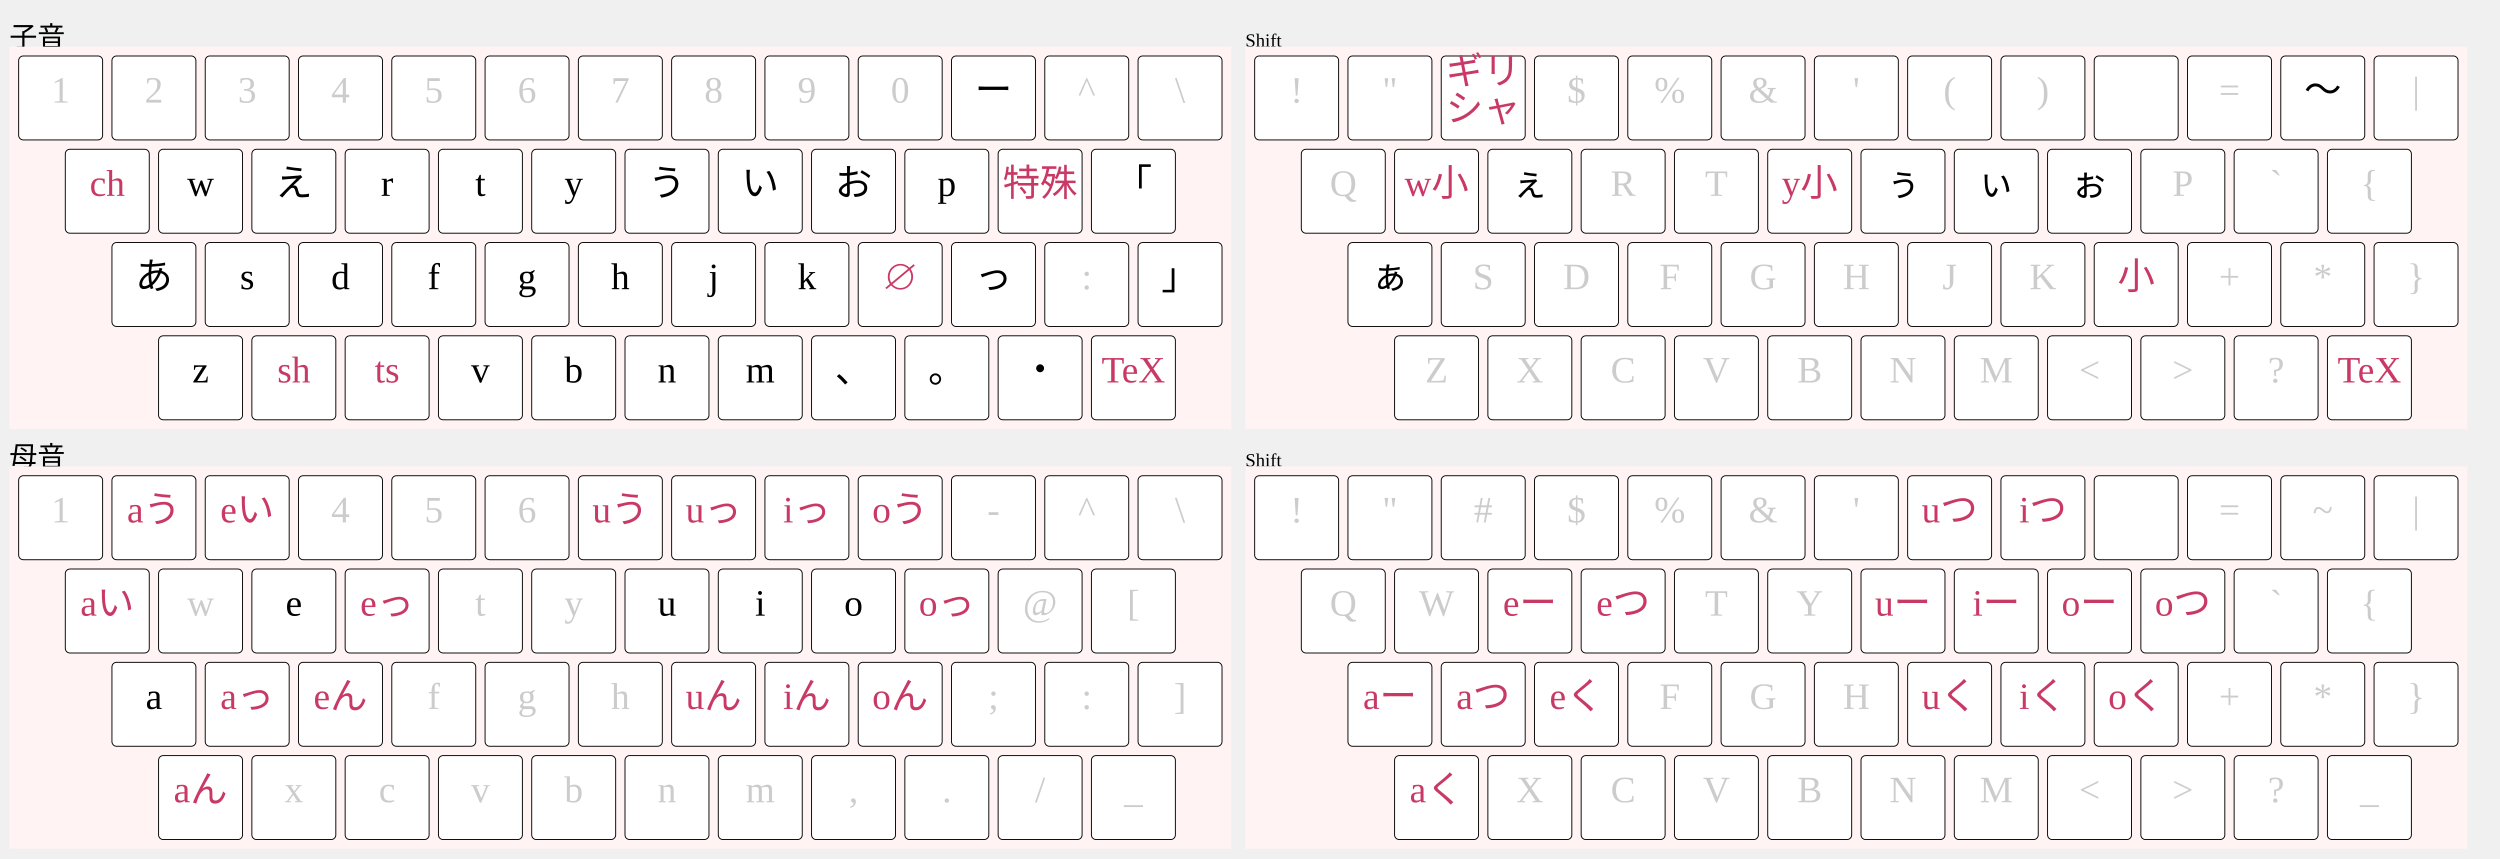
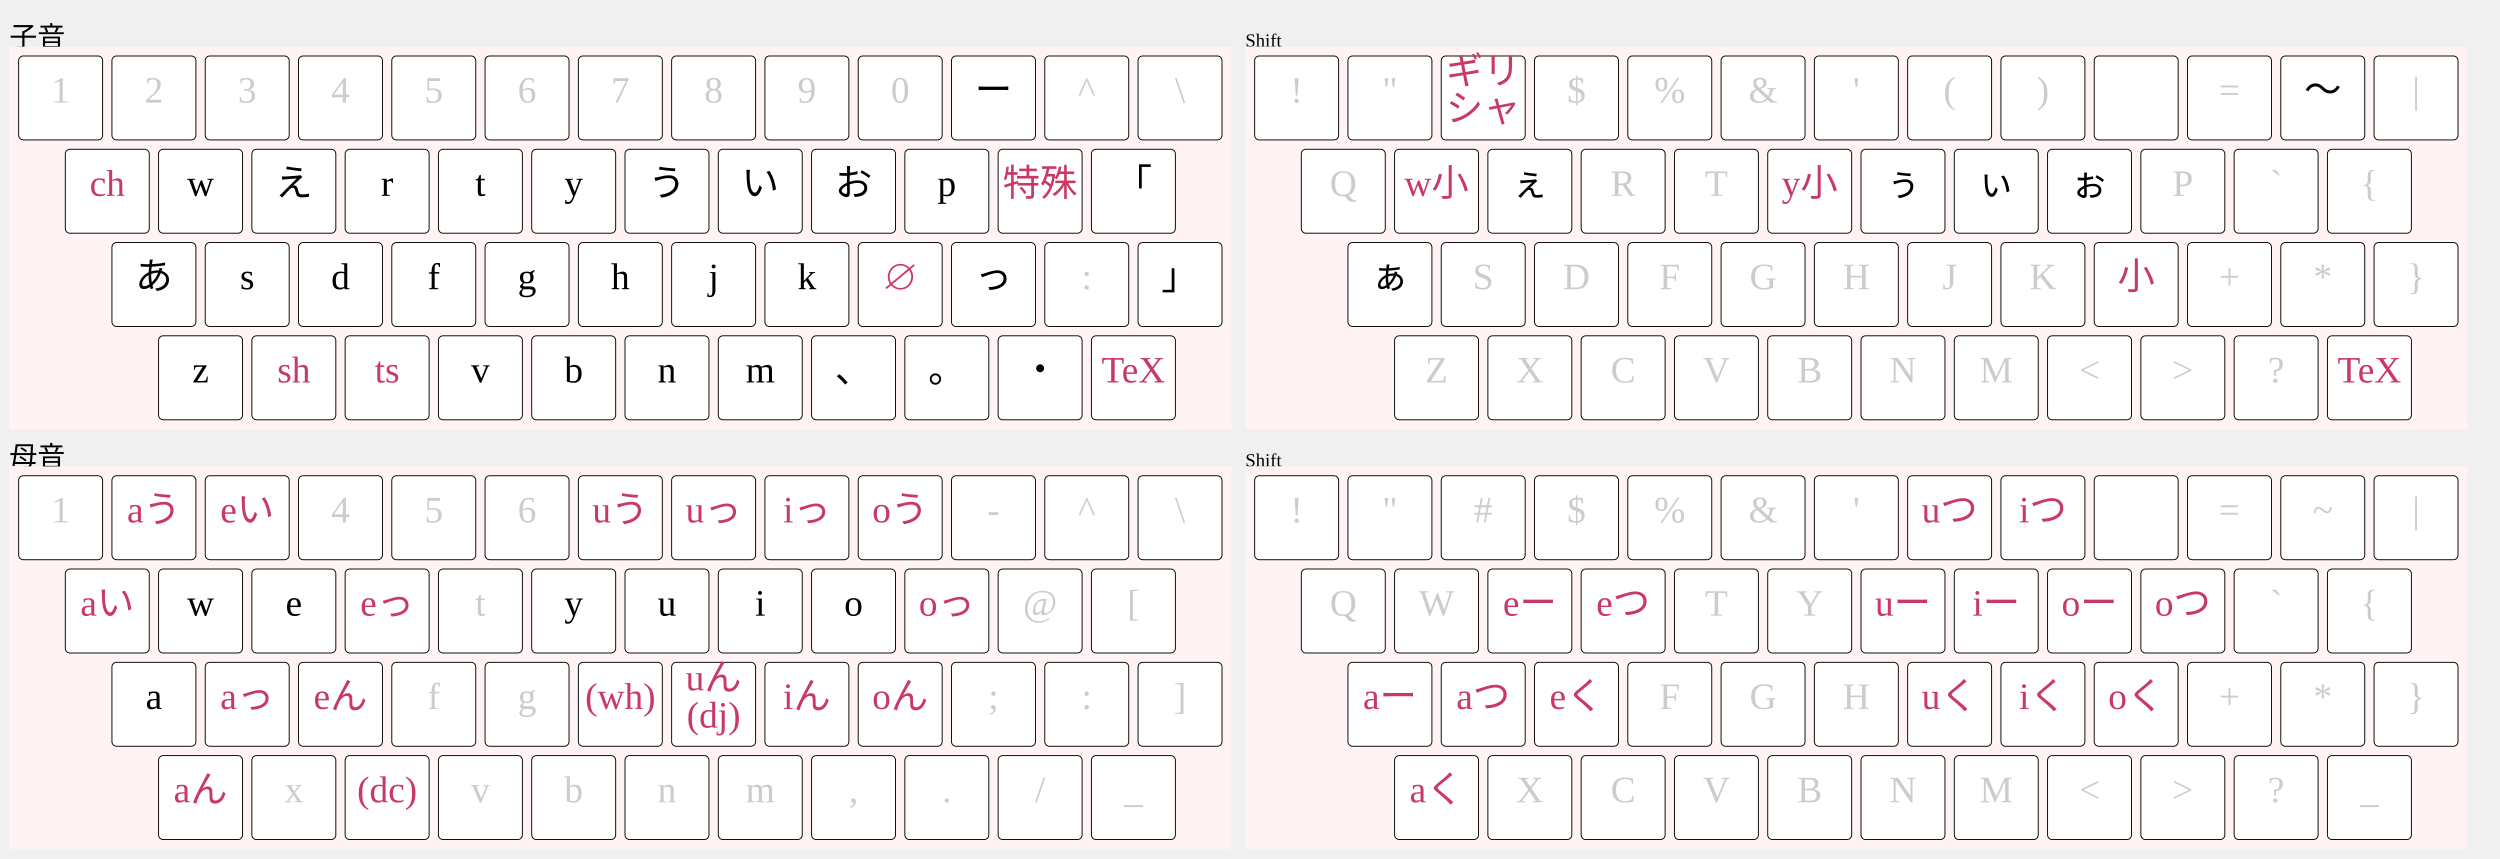
<svg xmlns="http://www.w3.org/2000/svg" viewBox="-20 -60 2680 920">
  <g transform="translate(0, 0)">
    <text x="-10" y="-10" font-size="30" alignment-baseline="text-after-edge" fill="#000">
    子音
  </text>
    <text x="1315" y="-10" font-size="20" alignment-baseline="text-after-edge" fill="#000">
    Shift
  </text>
    <g transform="translate(0, 0)">
      <rect x="-10" y="-10" width="1310" height="410" fill="#fff3f3" />
      <rect x="0" y="0" width="90" height="90" rx="5" ry="5" fill="#fff" stroke="#000" stroke-width="1" />
      <text x="45" y="50.0" font-size="40" text-anchor="middle" alignment-baseline="middle" fill="#ccc">
  1
</text>
      <rect x="100" y="0" width="90" height="90" rx="5" ry="5" fill="#fff" stroke="#000" stroke-width="1" />
      <text x="145" y="50.0" font-size="40" text-anchor="middle" alignment-baseline="middle" fill="#ccc">
  2
</text>
      <rect x="200" y="0" width="90" height="90" rx="5" ry="5" fill="#fff" stroke="#000" stroke-width="1" />
      <text x="245" y="50.0" font-size="40" text-anchor="middle" alignment-baseline="middle" fill="#ccc">
  3
</text>
      <rect x="300" y="0" width="90" height="90" rx="5" ry="5" fill="#fff" stroke="#000" stroke-width="1" />
      <text x="345" y="50.0" font-size="40" text-anchor="middle" alignment-baseline="middle" fill="#ccc">
  4
</text>
      <rect x="400" y="0" width="90" height="90" rx="5" ry="5" fill="#fff" stroke="#000" stroke-width="1" />
      <text x="445" y="50.0" font-size="40" text-anchor="middle" alignment-baseline="middle" fill="#ccc">
  5
</text>
      <rect x="500" y="0" width="90" height="90" rx="5" ry="5" fill="#fff" stroke="#000" stroke-width="1" />
      <text x="545" y="50.0" font-size="40" text-anchor="middle" alignment-baseline="middle" fill="#ccc">
  6
</text>
      <rect x="600" y="0" width="90" height="90" rx="5" ry="5" fill="#fff" stroke="#000" stroke-width="1" />
      <text x="645" y="50.0" font-size="40" text-anchor="middle" alignment-baseline="middle" fill="#ccc">
  7
</text>
      <rect x="700" y="0" width="90" height="90" rx="5" ry="5" fill="#fff" stroke="#000" stroke-width="1" />
      <text x="745" y="50.0" font-size="40" text-anchor="middle" alignment-baseline="middle" fill="#ccc">
  8
</text>
      <rect x="800" y="0" width="90" height="90" rx="5" ry="5" fill="#fff" stroke="#000" stroke-width="1" />
      <text x="845" y="50.0" font-size="40" text-anchor="middle" alignment-baseline="middle" fill="#ccc">
  9
</text>
      <rect x="900" y="0" width="90" height="90" rx="5" ry="5" fill="#fff" stroke="#000" stroke-width="1" />
      <text x="945" y="50.0" font-size="40" text-anchor="middle" alignment-baseline="middle" fill="#ccc">
  0
</text>
      <rect x="1000" y="0" width="90" height="90" rx="5" ry="5" fill="#fff" stroke="#000" stroke-width="1" />
      <text x="1045" y="50.0" font-size="40" text-anchor="middle" alignment-baseline="middle" fill="#000">
  ー
</text>
      <rect x="1100" y="0" width="90" height="90" rx="5" ry="5" fill="#fff" stroke="#000" stroke-width="1" />
      <text x="1145" y="50.0" font-size="40" text-anchor="middle" alignment-baseline="middle" fill="#ccc">
  ^
</text>
      <rect x="1200" y="0" width="90" height="90" rx="5" ry="5" fill="#fff" stroke="#000" stroke-width="1" />
      <text x="1245" y="50.0" font-size="40" text-anchor="middle" alignment-baseline="middle" fill="#ccc">
  \
</text>
      <rect x="50" y="100" width="90" height="90" rx="5" ry="5" fill="#fff" stroke="#000" stroke-width="1" />
      <text x="95" y="150.0" font-size="40" text-anchor="middle" alignment-baseline="middle" fill="#c93965">
  ch
</text>
      <rect x="150" y="100" width="90" height="90" rx="5" ry="5" fill="#fff" stroke="#000" stroke-width="1" />
      <text x="195" y="150.0" font-size="40" text-anchor="middle" alignment-baseline="middle" fill="#000">
  w
</text>
      <rect x="250" y="100" width="90" height="90" rx="5" ry="5" fill="#fff" stroke="#000" stroke-width="1" />
      <text x="295" y="150.0" font-size="40" text-anchor="middle" alignment-baseline="middle" fill="#000">
  え
</text>
      <rect x="350" y="100" width="90" height="90" rx="5" ry="5" fill="#fff" stroke="#000" stroke-width="1" />
      <text x="395" y="150.0" font-size="40" text-anchor="middle" alignment-baseline="middle" fill="#000">
  r
</text>
      <rect x="450" y="100" width="90" height="90" rx="5" ry="5" fill="#fff" stroke="#000" stroke-width="1" />
      <text x="495" y="150.0" font-size="40" text-anchor="middle" alignment-baseline="middle" fill="#000">
  t
</text>
      <rect x="550" y="100" width="90" height="90" rx="5" ry="5" fill="#fff" stroke="#000" stroke-width="1" />
      <text x="595" y="150.0" font-size="40" text-anchor="middle" alignment-baseline="middle" fill="#000">
  y
</text>
      <rect x="650" y="100" width="90" height="90" rx="5" ry="5" fill="#fff" stroke="#000" stroke-width="1" />
      <text x="695" y="150.0" font-size="40" text-anchor="middle" alignment-baseline="middle" fill="#000">
  う
</text>
      <rect x="750" y="100" width="90" height="90" rx="5" ry="5" fill="#fff" stroke="#000" stroke-width="1" />
      <text x="795" y="150.0" font-size="40" text-anchor="middle" alignment-baseline="middle" fill="#000">
  い
</text>
      <rect x="850" y="100" width="90" height="90" rx="5" ry="5" fill="#fff" stroke="#000" stroke-width="1" />
      <text x="895" y="150.0" font-size="40" text-anchor="middle" alignment-baseline="middle" fill="#000">
  お
</text>
      <rect x="950" y="100" width="90" height="90" rx="5" ry="5" fill="#fff" stroke="#000" stroke-width="1" />
      <text x="995" y="150.0" font-size="40" text-anchor="middle" alignment-baseline="middle" fill="#000">
  p
</text>
      <rect x="1050" y="100" width="90" height="90" rx="5" ry="5" fill="#fff" stroke="#000" stroke-width="1" />
      <text x="1095" y="150.0" font-size="40" text-anchor="middle" alignment-baseline="middle" fill="#c93965">
  特殊
</text>
      <rect x="1150" y="100" width="90" height="90" rx="5" ry="5" fill="#fff" stroke="#000" stroke-width="1" />
      <text x="1195" y="150.0" font-size="40" text-anchor="middle" alignment-baseline="middle" fill="#000">
  「
</text>
      <rect x="100" y="200" width="90" height="90" rx="5" ry="5" fill="#fff" stroke="#000" stroke-width="1" />
      <text x="145" y="250.0" font-size="40" text-anchor="middle" alignment-baseline="middle" fill="#000">
  あ
</text>
      <rect x="200" y="200" width="90" height="90" rx="5" ry="5" fill="#fff" stroke="#000" stroke-width="1" />
      <text x="245" y="250.0" font-size="40" text-anchor="middle" alignment-baseline="middle" fill="#000">
  s
</text>
      <rect x="300" y="200" width="90" height="90" rx="5" ry="5" fill="#fff" stroke="#000" stroke-width="1" />
      <text x="345" y="250.0" font-size="40" text-anchor="middle" alignment-baseline="middle" fill="#000">
  d
</text>
      <rect x="400" y="200" width="90" height="90" rx="5" ry="5" fill="#fff" stroke="#000" stroke-width="1" />
      <text x="445" y="250.0" font-size="40" text-anchor="middle" alignment-baseline="middle" fill="#000">
  f
</text>
      <rect x="500" y="200" width="90" height="90" rx="5" ry="5" fill="#fff" stroke="#000" stroke-width="1" />
      <text x="545" y="250.0" font-size="40" text-anchor="middle" alignment-baseline="middle" fill="#000">
  g
</text>
      <rect x="600" y="200" width="90" height="90" rx="5" ry="5" fill="#fff" stroke="#000" stroke-width="1" />
      <text x="645" y="250.0" font-size="40" text-anchor="middle" alignment-baseline="middle" fill="#000">
  h
</text>
      <rect x="700" y="200" width="90" height="90" rx="5" ry="5" fill="#fff" stroke="#000" stroke-width="1" />
      <text x="745" y="250.0" font-size="40" text-anchor="middle" alignment-baseline="middle" fill="#000">
  j
</text>
      <rect x="800" y="200" width="90" height="90" rx="5" ry="5" fill="#fff" stroke="#000" stroke-width="1" />
      <text x="845" y="250.0" font-size="40" text-anchor="middle" alignment-baseline="middle" fill="#000">
  k
</text>
      <rect x="900" y="200" width="90" height="90" rx="5" ry="5" fill="#fff" stroke="#000" stroke-width="1" />
      <text x="945" y="250.0" font-size="40" text-anchor="middle" alignment-baseline="middle" fill="#c93965">
  ∅
</text>
      <rect x="1000" y="200" width="90" height="90" rx="5" ry="5" fill="#fff" stroke="#000" stroke-width="1" />
      <text x="1045" y="250.0" font-size="40" text-anchor="middle" alignment-baseline="middle" fill="#000">
  っ
</text>
      <rect x="1100" y="200" width="90" height="90" rx="5" ry="5" fill="#fff" stroke="#000" stroke-width="1" />
      <text x="1145" y="250.0" font-size="40" text-anchor="middle" alignment-baseline="middle" fill="#ccc">
  :
</text>
      <rect x="1200" y="200" width="90" height="90" rx="5" ry="5" fill="#fff" stroke="#000" stroke-width="1" />
      <text x="1245" y="250.0" font-size="40" text-anchor="middle" alignment-baseline="middle" fill="#000">
  」
</text>
      <rect x="150" y="300" width="90" height="90" rx="5" ry="5" fill="#fff" stroke="#000" stroke-width="1" />
      <text x="195" y="350.0" font-size="40" text-anchor="middle" alignment-baseline="middle" fill="#000">
  z
</text>
      <rect x="250" y="300" width="90" height="90" rx="5" ry="5" fill="#fff" stroke="#000" stroke-width="1" />
      <text x="295" y="350.0" font-size="40" text-anchor="middle" alignment-baseline="middle" fill="#c93965">
  sh
</text>
      <rect x="350" y="300" width="90" height="90" rx="5" ry="5" fill="#fff" stroke="#000" stroke-width="1" />
      <text x="395" y="350.0" font-size="40" text-anchor="middle" alignment-baseline="middle" fill="#c93965">
  ts
</text>
      <rect x="450" y="300" width="90" height="90" rx="5" ry="5" fill="#fff" stroke="#000" stroke-width="1" />
      <text x="495" y="350.0" font-size="40" text-anchor="middle" alignment-baseline="middle" fill="#000">
  v
</text>
      <rect x="550" y="300" width="90" height="90" rx="5" ry="5" fill="#fff" stroke="#000" stroke-width="1" />
      <text x="595" y="350.0" font-size="40" text-anchor="middle" alignment-baseline="middle" fill="#000">
  b
</text>
      <rect x="650" y="300" width="90" height="90" rx="5" ry="5" fill="#fff" stroke="#000" stroke-width="1" />
      <text x="695" y="350.0" font-size="40" text-anchor="middle" alignment-baseline="middle" fill="#000">
  n
</text>
      <rect x="750" y="300" width="90" height="90" rx="5" ry="5" fill="#fff" stroke="#000" stroke-width="1" />
      <text x="795" y="350.0" font-size="40" text-anchor="middle" alignment-baseline="middle" fill="#000">
  m
</text>
      <rect x="850" y="300" width="90" height="90" rx="5" ry="5" fill="#fff" stroke="#000" stroke-width="1" />
      <text x="895" y="350.0" font-size="40" text-anchor="middle" alignment-baseline="middle" fill="#000">
  、
</text>
      <rect x="950" y="300" width="90" height="90" rx="5" ry="5" fill="#fff" stroke="#000" stroke-width="1" />
      <text x="995" y="350.0" font-size="40" text-anchor="middle" alignment-baseline="middle" fill="#000">
  。
</text>
      <rect x="1050" y="300" width="90" height="90" rx="5" ry="5" fill="#fff" stroke="#000" stroke-width="1" />
      <text x="1095" y="350.0" font-size="40" text-anchor="middle" alignment-baseline="middle" fill="#000">
  ・
</text>
      <rect x="1150" y="300" width="90" height="90" rx="5" ry="5" fill="#fff" stroke="#000" stroke-width="1" />
      <text x="1195" y="350.0" font-size="40" text-anchor="middle" alignment-baseline="middle" fill="#c93965">
  TeX
</text>
    </g>
    <g transform="translate(1325, 0)">
      <rect x="-10" y="-10" width="1310" height="410" fill="#fff3f3" />
      <rect x="0" y="0" width="90" height="90" rx="5" ry="5" fill="#fff" stroke="#000" stroke-width="1" />
      <text x="45" y="50.0" font-size="40" text-anchor="middle" alignment-baseline="middle" fill="#ccc">
  !
</text>
      <rect x="100" y="0" width="90" height="90" rx="5" ry="5" fill="#fff" stroke="#000" stroke-width="1" />
      <text x="145" y="50.0" font-size="40" text-anchor="middle" alignment-baseline="middle" fill="#ccc">
  "
</text>
      <rect x="200" y="0" width="90" height="90" rx="5" ry="5" fill="#fff" stroke="#000" stroke-width="1" />
      <text x="245" y="30.0" font-size="40" text-anchor="middle" alignment-baseline="middle" fill="#c93965">
  ギリ
</text>
      <text x="245" y="70.0" font-size="40" text-anchor="middle" alignment-baseline="middle" fill="#c93965">
  シャ
</text>
      <rect x="300" y="0" width="90" height="90" rx="5" ry="5" fill="#fff" stroke="#000" stroke-width="1" />
      <text x="345" y="50.0" font-size="40" text-anchor="middle" alignment-baseline="middle" fill="#ccc">
  $
</text>
      <rect x="400" y="0" width="90" height="90" rx="5" ry="5" fill="#fff" stroke="#000" stroke-width="1" />
      <text x="445" y="50.0" font-size="40" text-anchor="middle" alignment-baseline="middle" fill="#ccc">
  %
</text>
      <rect x="500" y="0" width="90" height="90" rx="5" ry="5" fill="#fff" stroke="#000" stroke-width="1" />
      <text x="545" y="50.0" font-size="40" text-anchor="middle" alignment-baseline="middle" fill="#ccc">
  &amp;
</text>
      <rect x="600" y="0" width="90" height="90" rx="5" ry="5" fill="#fff" stroke="#000" stroke-width="1" />
      <text x="645" y="50.0" font-size="40" text-anchor="middle" alignment-baseline="middle" fill="#ccc">
  '
</text>
      <rect x="700" y="0" width="90" height="90" rx="5" ry="5" fill="#fff" stroke="#000" stroke-width="1" />
      <text x="745" y="50.0" font-size="40" text-anchor="middle" alignment-baseline="middle" fill="#ccc">
  (
</text>
      <rect x="800" y="0" width="90" height="90" rx="5" ry="5" fill="#fff" stroke="#000" stroke-width="1" />
      <text x="845" y="50.0" font-size="40" text-anchor="middle" alignment-baseline="middle" fill="#ccc">
  )
</text>
      <rect x="900" y="0" width="90" height="90" rx="5" ry="5" fill="#fff" stroke="#000" stroke-width="1" />
      <rect x="1000" y="0" width="90" height="90" rx="5" ry="5" fill="#fff" stroke="#000" stroke-width="1" />
      <text x="1045" y="50.0" font-size="40" text-anchor="middle" alignment-baseline="middle" fill="#ccc">
  =
</text>
      <rect x="1100" y="0" width="90" height="90" rx="5" ry="5" fill="#fff" stroke="#000" stroke-width="1" />
      <text x="1145" y="50.0" font-size="40" text-anchor="middle" alignment-baseline="middle" fill="#000">
  〜
</text>
      <rect x="1200" y="0" width="90" height="90" rx="5" ry="5" fill="#fff" stroke="#000" stroke-width="1" />
      <text x="1245" y="50.0" font-size="40" text-anchor="middle" alignment-baseline="middle" fill="#ccc">
  |
</text>
      <rect x="50" y="100" width="90" height="90" rx="5" ry="5" fill="#fff" stroke="#000" stroke-width="1" />
      <text x="95" y="150.0" font-size="40" text-anchor="middle" alignment-baseline="middle" fill="#ccc">
  Q
</text>
      <rect x="150" y="100" width="90" height="90" rx="5" ry="5" fill="#fff" stroke="#000" stroke-width="1" />
      <text x="195" y="150.0" font-size="40" text-anchor="middle" alignment-baseline="middle" fill="#c93965">
  w小
</text>
      <rect x="250" y="100" width="90" height="90" rx="5" ry="5" fill="#fff" stroke="#000" stroke-width="1" />
      <text x="295" y="150.0" font-size="40" text-anchor="middle" alignment-baseline="middle" fill="#000">
  ぇ
</text>
      <rect x="350" y="100" width="90" height="90" rx="5" ry="5" fill="#fff" stroke="#000" stroke-width="1" />
      <text x="395" y="150.0" font-size="40" text-anchor="middle" alignment-baseline="middle" fill="#ccc">
  R
</text>
      <rect x="450" y="100" width="90" height="90" rx="5" ry="5" fill="#fff" stroke="#000" stroke-width="1" />
      <text x="495" y="150.0" font-size="40" text-anchor="middle" alignment-baseline="middle" fill="#ccc">
  T
</text>
      <rect x="550" y="100" width="90" height="90" rx="5" ry="5" fill="#fff" stroke="#000" stroke-width="1" />
      <text x="595" y="150.0" font-size="40" text-anchor="middle" alignment-baseline="middle" fill="#c93965">
  y小
</text>
      <rect x="650" y="100" width="90" height="90" rx="5" ry="5" fill="#fff" stroke="#000" stroke-width="1" />
      <text x="695" y="150.0" font-size="40" text-anchor="middle" alignment-baseline="middle" fill="#000">
  ぅ
</text>
      <rect x="750" y="100" width="90" height="90" rx="5" ry="5" fill="#fff" stroke="#000" stroke-width="1" />
      <text x="795" y="150.0" font-size="40" text-anchor="middle" alignment-baseline="middle" fill="#000">
  ぃ
</text>
      <rect x="850" y="100" width="90" height="90" rx="5" ry="5" fill="#fff" stroke="#000" stroke-width="1" />
      <text x="895" y="150.0" font-size="40" text-anchor="middle" alignment-baseline="middle" fill="#000">
  ぉ
</text>
      <rect x="950" y="100" width="90" height="90" rx="5" ry="5" fill="#fff" stroke="#000" stroke-width="1" />
      <text x="995" y="150.0" font-size="40" text-anchor="middle" alignment-baseline="middle" fill="#ccc">
  P
</text>
      <rect x="1050" y="100" width="90" height="90" rx="5" ry="5" fill="#fff" stroke="#000" stroke-width="1" />
      <text x="1095" y="150.0" font-size="40" text-anchor="middle" alignment-baseline="middle" fill="#ccc">
  `
</text>
      <rect x="1150" y="100" width="90" height="90" rx="5" ry="5" fill="#fff" stroke="#000" stroke-width="1" />
      <text x="1195" y="150.0" font-size="40" text-anchor="middle" alignment-baseline="middle" fill="#ccc">
  {
</text>
      <rect x="100" y="200" width="90" height="90" rx="5" ry="5" fill="#fff" stroke="#000" stroke-width="1" />
      <text x="145" y="250.0" font-size="40" text-anchor="middle" alignment-baseline="middle" fill="#000">
  ぁ
</text>
      <rect x="200" y="200" width="90" height="90" rx="5" ry="5" fill="#fff" stroke="#000" stroke-width="1" />
      <text x="245" y="250.0" font-size="40" text-anchor="middle" alignment-baseline="middle" fill="#ccc">
  S
</text>
      <rect x="300" y="200" width="90" height="90" rx="5" ry="5" fill="#fff" stroke="#000" stroke-width="1" />
      <text x="345" y="250.0" font-size="40" text-anchor="middle" alignment-baseline="middle" fill="#ccc">
  D
</text>
      <rect x="400" y="200" width="90" height="90" rx="5" ry="5" fill="#fff" stroke="#000" stroke-width="1" />
      <text x="445" y="250.0" font-size="40" text-anchor="middle" alignment-baseline="middle" fill="#ccc">
  F
</text>
      <rect x="500" y="200" width="90" height="90" rx="5" ry="5" fill="#fff" stroke="#000" stroke-width="1" />
      <text x="545" y="250.0" font-size="40" text-anchor="middle" alignment-baseline="middle" fill="#ccc">
  G
</text>
      <rect x="600" y="200" width="90" height="90" rx="5" ry="5" fill="#fff" stroke="#000" stroke-width="1" />
      <text x="645" y="250.0" font-size="40" text-anchor="middle" alignment-baseline="middle" fill="#ccc">
  H
</text>
      <rect x="700" y="200" width="90" height="90" rx="5" ry="5" fill="#fff" stroke="#000" stroke-width="1" />
      <text x="745" y="250.0" font-size="40" text-anchor="middle" alignment-baseline="middle" fill="#ccc">
  J
</text>
      <rect x="800" y="200" width="90" height="90" rx="5" ry="5" fill="#fff" stroke="#000" stroke-width="1" />
      <text x="845" y="250.0" font-size="40" text-anchor="middle" alignment-baseline="middle" fill="#ccc">
  K
</text>
      <rect x="900" y="200" width="90" height="90" rx="5" ry="5" fill="#fff" stroke="#000" stroke-width="1" />
      <text x="945" y="250.0" font-size="40" text-anchor="middle" alignment-baseline="middle" fill="#c93965">
  小
</text>
      <rect x="1000" y="200" width="90" height="90" rx="5" ry="5" fill="#fff" stroke="#000" stroke-width="1" />
      <text x="1045" y="250.0" font-size="40" text-anchor="middle" alignment-baseline="middle" fill="#ccc">
  +
</text>
      <rect x="1100" y="200" width="90" height="90" rx="5" ry="5" fill="#fff" stroke="#000" stroke-width="1" />
      <text x="1145" y="250.0" font-size="40" text-anchor="middle" alignment-baseline="middle" fill="#ccc">
  *
</text>
      <rect x="1200" y="200" width="90" height="90" rx="5" ry="5" fill="#fff" stroke="#000" stroke-width="1" />
      <text x="1245" y="250.0" font-size="40" text-anchor="middle" alignment-baseline="middle" fill="#ccc">
  }
</text>
      <rect x="150" y="300" width="90" height="90" rx="5" ry="5" fill="#fff" stroke="#000" stroke-width="1" />
      <text x="195" y="350.0" font-size="40" text-anchor="middle" alignment-baseline="middle" fill="#ccc">
  Z
</text>
      <rect x="250" y="300" width="90" height="90" rx="5" ry="5" fill="#fff" stroke="#000" stroke-width="1" />
      <text x="295" y="350.0" font-size="40" text-anchor="middle" alignment-baseline="middle" fill="#ccc">
  X
</text>
      <rect x="350" y="300" width="90" height="90" rx="5" ry="5" fill="#fff" stroke="#000" stroke-width="1" />
      <text x="395" y="350.0" font-size="40" text-anchor="middle" alignment-baseline="middle" fill="#ccc">
  C
</text>
      <rect x="450" y="300" width="90" height="90" rx="5" ry="5" fill="#fff" stroke="#000" stroke-width="1" />
      <text x="495" y="350.0" font-size="40" text-anchor="middle" alignment-baseline="middle" fill="#ccc">
  V
</text>
      <rect x="550" y="300" width="90" height="90" rx="5" ry="5" fill="#fff" stroke="#000" stroke-width="1" />
      <text x="595" y="350.0" font-size="40" text-anchor="middle" alignment-baseline="middle" fill="#ccc">
  B
</text>
      <rect x="650" y="300" width="90" height="90" rx="5" ry="5" fill="#fff" stroke="#000" stroke-width="1" />
      <text x="695" y="350.0" font-size="40" text-anchor="middle" alignment-baseline="middle" fill="#ccc">
  N
</text>
      <rect x="750" y="300" width="90" height="90" rx="5" ry="5" fill="#fff" stroke="#000" stroke-width="1" />
      <text x="795" y="350.0" font-size="40" text-anchor="middle" alignment-baseline="middle" fill="#ccc">
  M
</text>
      <rect x="850" y="300" width="90" height="90" rx="5" ry="5" fill="#fff" stroke="#000" stroke-width="1" />
      <text x="895" y="350.0" font-size="40" text-anchor="middle" alignment-baseline="middle" fill="#ccc">
  &lt;
</text>
      <rect x="950" y="300" width="90" height="90" rx="5" ry="5" fill="#fff" stroke="#000" stroke-width="1" />
      <text x="995" y="350.0" font-size="40" text-anchor="middle" alignment-baseline="middle" fill="#ccc">
  &gt;
</text>
      <rect x="1050" y="300" width="90" height="90" rx="5" ry="5" fill="#fff" stroke="#000" stroke-width="1" />
      <text x="1095" y="350.0" font-size="40" text-anchor="middle" alignment-baseline="middle" fill="#ccc">
  ?
</text>
      <rect x="1150" y="300" width="90" height="90" rx="5" ry="5" fill="#fff" stroke="#000" stroke-width="1" />
      <text x="1195" y="350.0" font-size="40" text-anchor="middle" alignment-baseline="middle" fill="#c93965">
  TeX
</text>
    </g>
  </g>
  <g transform="translate(0, 450)">
    <text x="-10" y="-10" font-size="30" alignment-baseline="text-after-edge" fill="#000">
    母音
  </text>
    <text x="1315" y="-10" font-size="20" alignment-baseline="text-after-edge" fill="#000">
    Shift
  </text>
    <g transform="translate(0, 0)">
      <rect x="-10" y="-10" width="1310" height="410" fill="#fff3f3" />
      <rect x="0" y="0" width="90" height="90" rx="5" ry="5" fill="#fff" stroke="#000" stroke-width="1" />
      <text x="45" y="50.0" font-size="40" text-anchor="middle" alignment-baseline="middle" fill="#ccc">
  1
</text>
      <rect x="100" y="0" width="90" height="90" rx="5" ry="5" fill="#fff" stroke="#000" stroke-width="1" />
      <text x="145" y="50.0" font-size="40" text-anchor="middle" alignment-baseline="middle" fill="#c93965">
  aう
</text>
      <rect x="200" y="0" width="90" height="90" rx="5" ry="5" fill="#fff" stroke="#000" stroke-width="1" />
      <text x="245" y="50.0" font-size="40" text-anchor="middle" alignment-baseline="middle" fill="#c93965">
  eい
</text>
      <rect x="300" y="0" width="90" height="90" rx="5" ry="5" fill="#fff" stroke="#000" stroke-width="1" />
      <text x="345" y="50.0" font-size="40" text-anchor="middle" alignment-baseline="middle" fill="#ccc">
  4
</text>
      <rect x="400" y="0" width="90" height="90" rx="5" ry="5" fill="#fff" stroke="#000" stroke-width="1" />
      <text x="445" y="50.0" font-size="40" text-anchor="middle" alignment-baseline="middle" fill="#ccc">
  5
</text>
      <rect x="500" y="0" width="90" height="90" rx="5" ry="5" fill="#fff" stroke="#000" stroke-width="1" />
      <text x="545" y="50.0" font-size="40" text-anchor="middle" alignment-baseline="middle" fill="#ccc">
  6
</text>
      <rect x="600" y="0" width="90" height="90" rx="5" ry="5" fill="#fff" stroke="#000" stroke-width="1" />
      <text x="645" y="50.0" font-size="40" text-anchor="middle" alignment-baseline="middle" fill="#c93965">
  uう
</text>
      <rect x="700" y="0" width="90" height="90" rx="5" ry="5" fill="#fff" stroke="#000" stroke-width="1" />
      <text x="745" y="50.0" font-size="40" text-anchor="middle" alignment-baseline="middle" fill="#c93965">
  uっ
</text>
      <rect x="800" y="0" width="90" height="90" rx="5" ry="5" fill="#fff" stroke="#000" stroke-width="1" />
      <text x="845" y="50.0" font-size="40" text-anchor="middle" alignment-baseline="middle" fill="#c93965">
  iっ
</text>
      <rect x="900" y="0" width="90" height="90" rx="5" ry="5" fill="#fff" stroke="#000" stroke-width="1" />
      <text x="945" y="50.0" font-size="40" text-anchor="middle" alignment-baseline="middle" fill="#c93965">
  oう
</text>
      <rect x="1000" y="0" width="90" height="90" rx="5" ry="5" fill="#fff" stroke="#000" stroke-width="1" />
      <text x="1045" y="50.0" font-size="40" text-anchor="middle" alignment-baseline="middle" fill="#ccc">
  -
</text>
      <rect x="1100" y="0" width="90" height="90" rx="5" ry="5" fill="#fff" stroke="#000" stroke-width="1" />
      <text x="1145" y="50.0" font-size="40" text-anchor="middle" alignment-baseline="middle" fill="#ccc">
  ^
</text>
      <rect x="1200" y="0" width="90" height="90" rx="5" ry="5" fill="#fff" stroke="#000" stroke-width="1" />
      <text x="1245" y="50.0" font-size="40" text-anchor="middle" alignment-baseline="middle" fill="#ccc">
  \
</text>
      <rect x="50" y="100" width="90" height="90" rx="5" ry="5" fill="#fff" stroke="#000" stroke-width="1" />
      <text x="95" y="150.0" font-size="40" text-anchor="middle" alignment-baseline="middle" fill="#c93965">
  aい
</text>
      <rect x="150" y="100" width="90" height="90" rx="5" ry="5" fill="#fff" stroke="#000" stroke-width="1" />
-       <text x="195" y="150.0" font-size="40" text-anchor="middle" alignment-baseline="middle" fill="#ccc">
+       <text x="195" y="150.0" font-size="40" text-anchor="middle" alignment-baseline="middle" fill="#000">
  w
</text>
      <rect x="250" y="100" width="90" height="90" rx="5" ry="5" fill="#fff" stroke="#000" stroke-width="1" />
      <text x="295" y="150.0" font-size="40" text-anchor="middle" alignment-baseline="middle" fill="#000">
  e
</text>
      <rect x="350" y="100" width="90" height="90" rx="5" ry="5" fill="#fff" stroke="#000" stroke-width="1" />
      <text x="395" y="150.0" font-size="40" text-anchor="middle" alignment-baseline="middle" fill="#c93965">
  eっ
</text>
      <rect x="450" y="100" width="90" height="90" rx="5" ry="5" fill="#fff" stroke="#000" stroke-width="1" />
      <text x="495" y="150.0" font-size="40" text-anchor="middle" alignment-baseline="middle" fill="#ccc">
  t
</text>
      <rect x="550" y="100" width="90" height="90" rx="5" ry="5" fill="#fff" stroke="#000" stroke-width="1" />
-       <text x="595" y="150.0" font-size="40" text-anchor="middle" alignment-baseline="middle" fill="#ccc">
+       <text x="595" y="150.0" font-size="40" text-anchor="middle" alignment-baseline="middle" fill="#000">
  y
</text>
      <rect x="650" y="100" width="90" height="90" rx="5" ry="5" fill="#fff" stroke="#000" stroke-width="1" />
      <text x="695" y="150.0" font-size="40" text-anchor="middle" alignment-baseline="middle" fill="#000">
  u
</text>
      <rect x="750" y="100" width="90" height="90" rx="5" ry="5" fill="#fff" stroke="#000" stroke-width="1" />
      <text x="795" y="150.0" font-size="40" text-anchor="middle" alignment-baseline="middle" fill="#000">
  i
</text>
      <rect x="850" y="100" width="90" height="90" rx="5" ry="5" fill="#fff" stroke="#000" stroke-width="1" />
      <text x="895" y="150.0" font-size="40" text-anchor="middle" alignment-baseline="middle" fill="#000">
  o
</text>
      <rect x="950" y="100" width="90" height="90" rx="5" ry="5" fill="#fff" stroke="#000" stroke-width="1" />
      <text x="995" y="150.0" font-size="40" text-anchor="middle" alignment-baseline="middle" fill="#c93965">
  oっ
</text>
      <rect x="1050" y="100" width="90" height="90" rx="5" ry="5" fill="#fff" stroke="#000" stroke-width="1" />
      <text x="1095" y="150.0" font-size="40" text-anchor="middle" alignment-baseline="middle" fill="#ccc">
  @
</text>
      <rect x="1150" y="100" width="90" height="90" rx="5" ry="5" fill="#fff" stroke="#000" stroke-width="1" />
      <text x="1195" y="150.0" font-size="40" text-anchor="middle" alignment-baseline="middle" fill="#ccc">
  [
</text>
      <rect x="100" y="200" width="90" height="90" rx="5" ry="5" fill="#fff" stroke="#000" stroke-width="1" />
      <text x="145" y="250.0" font-size="40" text-anchor="middle" alignment-baseline="middle" fill="#000">
  a
</text>
      <rect x="200" y="200" width="90" height="90" rx="5" ry="5" fill="#fff" stroke="#000" stroke-width="1" />
      <text x="245" y="250.0" font-size="40" text-anchor="middle" alignment-baseline="middle" fill="#c93965">
  aっ
</text>
      <rect x="300" y="200" width="90" height="90" rx="5" ry="5" fill="#fff" stroke="#000" stroke-width="1" />
      <text x="345" y="250.0" font-size="40" text-anchor="middle" alignment-baseline="middle" fill="#c93965">
  eん
</text>
      <rect x="400" y="200" width="90" height="90" rx="5" ry="5" fill="#fff" stroke="#000" stroke-width="1" />
      <text x="445" y="250.0" font-size="40" text-anchor="middle" alignment-baseline="middle" fill="#ccc">
  f
</text>
      <rect x="500" y="200" width="90" height="90" rx="5" ry="5" fill="#fff" stroke="#000" stroke-width="1" />
      <text x="545" y="250.0" font-size="40" text-anchor="middle" alignment-baseline="middle" fill="#ccc">
  g
</text>
      <rect x="600" y="200" width="90" height="90" rx="5" ry="5" fill="#fff" stroke="#000" stroke-width="1" />
-       <text x="645" y="250.0" font-size="40" text-anchor="middle" alignment-baseline="middle" fill="#ccc">
-   h
+       <text x="645" y="250.0" font-size="40" text-anchor="middle" alignment-baseline="middle" fill="#c93965">
+   (wh)
</text>
      <rect x="700" y="200" width="90" height="90" rx="5" ry="5" fill="#fff" stroke="#000" stroke-width="1" />
-       <text x="745" y="250.0" font-size="40" text-anchor="middle" alignment-baseline="middle" fill="#c93965">
+       <text x="745" y="230.0" font-size="40" text-anchor="middle" alignment-baseline="middle" fill="#c93965">
  uん
+ </text>
+       <text x="745" y="270.0" font-size="40" text-anchor="middle" alignment-baseline="middle" fill="#c93965">
+   (dj)
</text>
      <rect x="800" y="200" width="90" height="90" rx="5" ry="5" fill="#fff" stroke="#000" stroke-width="1" />
      <text x="845" y="250.0" font-size="40" text-anchor="middle" alignment-baseline="middle" fill="#c93965">
  iん
</text>
      <rect x="900" y="200" width="90" height="90" rx="5" ry="5" fill="#fff" stroke="#000" stroke-width="1" />
      <text x="945" y="250.0" font-size="40" text-anchor="middle" alignment-baseline="middle" fill="#c93965">
  oん
</text>
      <rect x="1000" y="200" width="90" height="90" rx="5" ry="5" fill="#fff" stroke="#000" stroke-width="1" />
      <text x="1045" y="250.0" font-size="40" text-anchor="middle" alignment-baseline="middle" fill="#ccc">
  ;
</text>
      <rect x="1100" y="200" width="90" height="90" rx="5" ry="5" fill="#fff" stroke="#000" stroke-width="1" />
      <text x="1145" y="250.0" font-size="40" text-anchor="middle" alignment-baseline="middle" fill="#ccc">
  :
</text>
      <rect x="1200" y="200" width="90" height="90" rx="5" ry="5" fill="#fff" stroke="#000" stroke-width="1" />
      <text x="1245" y="250.0" font-size="40" text-anchor="middle" alignment-baseline="middle" fill="#ccc">
  ]
</text>
      <rect x="150" y="300" width="90" height="90" rx="5" ry="5" fill="#fff" stroke="#000" stroke-width="1" />
      <text x="195" y="350.0" font-size="40" text-anchor="middle" alignment-baseline="middle" fill="#c93965">
  aん
</text>
      <rect x="250" y="300" width="90" height="90" rx="5" ry="5" fill="#fff" stroke="#000" stroke-width="1" />
      <text x="295" y="350.0" font-size="40" text-anchor="middle" alignment-baseline="middle" fill="#ccc">
  x
</text>
      <rect x="350" y="300" width="90" height="90" rx="5" ry="5" fill="#fff" stroke="#000" stroke-width="1" />
-       <text x="395" y="350.0" font-size="40" text-anchor="middle" alignment-baseline="middle" fill="#ccc">
-   c
+       <text x="395" y="350.0" font-size="40" text-anchor="middle" alignment-baseline="middle" fill="#c93965">
+   (dc)
</text>
      <rect x="450" y="300" width="90" height="90" rx="5" ry="5" fill="#fff" stroke="#000" stroke-width="1" />
      <text x="495" y="350.0" font-size="40" text-anchor="middle" alignment-baseline="middle" fill="#ccc">
  v
</text>
      <rect x="550" y="300" width="90" height="90" rx="5" ry="5" fill="#fff" stroke="#000" stroke-width="1" />
      <text x="595" y="350.0" font-size="40" text-anchor="middle" alignment-baseline="middle" fill="#ccc">
  b
</text>
      <rect x="650" y="300" width="90" height="90" rx="5" ry="5" fill="#fff" stroke="#000" stroke-width="1" />
      <text x="695" y="350.0" font-size="40" text-anchor="middle" alignment-baseline="middle" fill="#ccc">
  n
</text>
      <rect x="750" y="300" width="90" height="90" rx="5" ry="5" fill="#fff" stroke="#000" stroke-width="1" />
      <text x="795" y="350.0" font-size="40" text-anchor="middle" alignment-baseline="middle" fill="#ccc">
  m
</text>
      <rect x="850" y="300" width="90" height="90" rx="5" ry="5" fill="#fff" stroke="#000" stroke-width="1" />
      <text x="895" y="350.0" font-size="40" text-anchor="middle" alignment-baseline="middle" fill="#ccc">
  ,
</text>
      <rect x="950" y="300" width="90" height="90" rx="5" ry="5" fill="#fff" stroke="#000" stroke-width="1" />
      <text x="995" y="350.0" font-size="40" text-anchor="middle" alignment-baseline="middle" fill="#ccc">
  .
</text>
      <rect x="1050" y="300" width="90" height="90" rx="5" ry="5" fill="#fff" stroke="#000" stroke-width="1" />
      <text x="1095" y="350.0" font-size="40" text-anchor="middle" alignment-baseline="middle" fill="#ccc">
  /
</text>
      <rect x="1150" y="300" width="90" height="90" rx="5" ry="5" fill="#fff" stroke="#000" stroke-width="1" />
      <text x="1195" y="350.0" font-size="40" text-anchor="middle" alignment-baseline="middle" fill="#ccc">
  _
</text>
    </g>
    <g transform="translate(1325, 0)">
      <rect x="-10" y="-10" width="1310" height="410" fill="#fff3f3" />
      <rect x="0" y="0" width="90" height="90" rx="5" ry="5" fill="#fff" stroke="#000" stroke-width="1" />
      <text x="45" y="50.0" font-size="40" text-anchor="middle" alignment-baseline="middle" fill="#ccc">
  !
</text>
      <rect x="100" y="0" width="90" height="90" rx="5" ry="5" fill="#fff" stroke="#000" stroke-width="1" />
      <text x="145" y="50.0" font-size="40" text-anchor="middle" alignment-baseline="middle" fill="#ccc">
  "
</text>
      <rect x="200" y="0" width="90" height="90" rx="5" ry="5" fill="#fff" stroke="#000" stroke-width="1" />
      <text x="245" y="50.0" font-size="40" text-anchor="middle" alignment-baseline="middle" fill="#ccc">
  #
</text>
      <rect x="300" y="0" width="90" height="90" rx="5" ry="5" fill="#fff" stroke="#000" stroke-width="1" />
      <text x="345" y="50.0" font-size="40" text-anchor="middle" alignment-baseline="middle" fill="#ccc">
  $
</text>
      <rect x="400" y="0" width="90" height="90" rx="5" ry="5" fill="#fff" stroke="#000" stroke-width="1" />
      <text x="445" y="50.0" font-size="40" text-anchor="middle" alignment-baseline="middle" fill="#ccc">
  %
</text>
      <rect x="500" y="0" width="90" height="90" rx="5" ry="5" fill="#fff" stroke="#000" stroke-width="1" />
      <text x="545" y="50.0" font-size="40" text-anchor="middle" alignment-baseline="middle" fill="#ccc">
  &amp;
</text>
      <rect x="600" y="0" width="90" height="90" rx="5" ry="5" fill="#fff" stroke="#000" stroke-width="1" />
      <text x="645" y="50.0" font-size="40" text-anchor="middle" alignment-baseline="middle" fill="#ccc">
  '
</text>
      <rect x="700" y="0" width="90" height="90" rx="5" ry="5" fill="#fff" stroke="#000" stroke-width="1" />
      <text x="745" y="50.0" font-size="40" text-anchor="middle" alignment-baseline="middle" fill="#c93965">
  uつ
</text>
      <rect x="800" y="0" width="90" height="90" rx="5" ry="5" fill="#fff" stroke="#000" stroke-width="1" />
      <text x="845" y="50.0" font-size="40" text-anchor="middle" alignment-baseline="middle" fill="#c93965">
  iつ
</text>
      <rect x="900" y="0" width="90" height="90" rx="5" ry="5" fill="#fff" stroke="#000" stroke-width="1" />
      <rect x="1000" y="0" width="90" height="90" rx="5" ry="5" fill="#fff" stroke="#000" stroke-width="1" />
      <text x="1045" y="50.0" font-size="40" text-anchor="middle" alignment-baseline="middle" fill="#ccc">
  =
</text>
      <rect x="1100" y="0" width="90" height="90" rx="5" ry="5" fill="#fff" stroke="#000" stroke-width="1" />
      <text x="1145" y="50.0" font-size="40" text-anchor="middle" alignment-baseline="middle" fill="#ccc">
  ~
</text>
      <rect x="1200" y="0" width="90" height="90" rx="5" ry="5" fill="#fff" stroke="#000" stroke-width="1" />
      <text x="1245" y="50.0" font-size="40" text-anchor="middle" alignment-baseline="middle" fill="#ccc">
  |
</text>
      <rect x="50" y="100" width="90" height="90" rx="5" ry="5" fill="#fff" stroke="#000" stroke-width="1" />
      <text x="95" y="150.0" font-size="40" text-anchor="middle" alignment-baseline="middle" fill="#ccc">
  Q
</text>
      <rect x="150" y="100" width="90" height="90" rx="5" ry="5" fill="#fff" stroke="#000" stroke-width="1" />
      <text x="195" y="150.0" font-size="40" text-anchor="middle" alignment-baseline="middle" fill="#ccc">
  W
</text>
      <rect x="250" y="100" width="90" height="90" rx="5" ry="5" fill="#fff" stroke="#000" stroke-width="1" />
      <text x="295" y="150.0" font-size="40" text-anchor="middle" alignment-baseline="middle" fill="#c93965">
  eー
</text>
      <rect x="350" y="100" width="90" height="90" rx="5" ry="5" fill="#fff" stroke="#000" stroke-width="1" />
      <text x="395" y="150.0" font-size="40" text-anchor="middle" alignment-baseline="middle" fill="#c93965">
  eつ
</text>
      <rect x="450" y="100" width="90" height="90" rx="5" ry="5" fill="#fff" stroke="#000" stroke-width="1" />
      <text x="495" y="150.0" font-size="40" text-anchor="middle" alignment-baseline="middle" fill="#ccc">
  T
</text>
      <rect x="550" y="100" width="90" height="90" rx="5" ry="5" fill="#fff" stroke="#000" stroke-width="1" />
      <text x="595" y="150.0" font-size="40" text-anchor="middle" alignment-baseline="middle" fill="#ccc">
  Y
</text>
      <rect x="650" y="100" width="90" height="90" rx="5" ry="5" fill="#fff" stroke="#000" stroke-width="1" />
      <text x="695" y="150.0" font-size="40" text-anchor="middle" alignment-baseline="middle" fill="#c93965">
  uー
</text>
      <rect x="750" y="100" width="90" height="90" rx="5" ry="5" fill="#fff" stroke="#000" stroke-width="1" />
      <text x="795" y="150.0" font-size="40" text-anchor="middle" alignment-baseline="middle" fill="#c93965">
  iー
</text>
      <rect x="850" y="100" width="90" height="90" rx="5" ry="5" fill="#fff" stroke="#000" stroke-width="1" />
      <text x="895" y="150.0" font-size="40" text-anchor="middle" alignment-baseline="middle" fill="#c93965">
  oー
</text>
      <rect x="950" y="100" width="90" height="90" rx="5" ry="5" fill="#fff" stroke="#000" stroke-width="1" />
      <text x="995" y="150.0" font-size="40" text-anchor="middle" alignment-baseline="middle" fill="#c93965">
  oつ
</text>
      <rect x="1050" y="100" width="90" height="90" rx="5" ry="5" fill="#fff" stroke="#000" stroke-width="1" />
      <text x="1095" y="150.0" font-size="40" text-anchor="middle" alignment-baseline="middle" fill="#ccc">
  `
</text>
      <rect x="1150" y="100" width="90" height="90" rx="5" ry="5" fill="#fff" stroke="#000" stroke-width="1" />
      <text x="1195" y="150.0" font-size="40" text-anchor="middle" alignment-baseline="middle" fill="#ccc">
  {
</text>
      <rect x="100" y="200" width="90" height="90" rx="5" ry="5" fill="#fff" stroke="#000" stroke-width="1" />
      <text x="145" y="250.0" font-size="40" text-anchor="middle" alignment-baseline="middle" fill="#c93965">
  aー
</text>
      <rect x="200" y="200" width="90" height="90" rx="5" ry="5" fill="#fff" stroke="#000" stroke-width="1" />
      <text x="245" y="250.0" font-size="40" text-anchor="middle" alignment-baseline="middle" fill="#c93965">
  aつ
</text>
      <rect x="300" y="200" width="90" height="90" rx="5" ry="5" fill="#fff" stroke="#000" stroke-width="1" />
      <text x="345" y="250.0" font-size="40" text-anchor="middle" alignment-baseline="middle" fill="#c93965">
  eく
</text>
      <rect x="400" y="200" width="90" height="90" rx="5" ry="5" fill="#fff" stroke="#000" stroke-width="1" />
      <text x="445" y="250.0" font-size="40" text-anchor="middle" alignment-baseline="middle" fill="#ccc">
  F
</text>
      <rect x="500" y="200" width="90" height="90" rx="5" ry="5" fill="#fff" stroke="#000" stroke-width="1" />
      <text x="545" y="250.0" font-size="40" text-anchor="middle" alignment-baseline="middle" fill="#ccc">
  G
</text>
      <rect x="600" y="200" width="90" height="90" rx="5" ry="5" fill="#fff" stroke="#000" stroke-width="1" />
      <text x="645" y="250.0" font-size="40" text-anchor="middle" alignment-baseline="middle" fill="#ccc">
  H
</text>
      <rect x="700" y="200" width="90" height="90" rx="5" ry="5" fill="#fff" stroke="#000" stroke-width="1" />
      <text x="745" y="250.0" font-size="40" text-anchor="middle" alignment-baseline="middle" fill="#c93965">
  uく
</text>
      <rect x="800" y="200" width="90" height="90" rx="5" ry="5" fill="#fff" stroke="#000" stroke-width="1" />
      <text x="845" y="250.0" font-size="40" text-anchor="middle" alignment-baseline="middle" fill="#c93965">
  iく
</text>
      <rect x="900" y="200" width="90" height="90" rx="5" ry="5" fill="#fff" stroke="#000" stroke-width="1" />
      <text x="945" y="250.0" font-size="40" text-anchor="middle" alignment-baseline="middle" fill="#c93965">
  oく
</text>
      <rect x="1000" y="200" width="90" height="90" rx="5" ry="5" fill="#fff" stroke="#000" stroke-width="1" />
      <text x="1045" y="250.0" font-size="40" text-anchor="middle" alignment-baseline="middle" fill="#ccc">
  +
</text>
      <rect x="1100" y="200" width="90" height="90" rx="5" ry="5" fill="#fff" stroke="#000" stroke-width="1" />
      <text x="1145" y="250.0" font-size="40" text-anchor="middle" alignment-baseline="middle" fill="#ccc">
  *
</text>
      <rect x="1200" y="200" width="90" height="90" rx="5" ry="5" fill="#fff" stroke="#000" stroke-width="1" />
      <text x="1245" y="250.0" font-size="40" text-anchor="middle" alignment-baseline="middle" fill="#ccc">
  }
</text>
      <rect x="150" y="300" width="90" height="90" rx="5" ry="5" fill="#fff" stroke="#000" stroke-width="1" />
      <text x="195" y="350.0" font-size="40" text-anchor="middle" alignment-baseline="middle" fill="#c93965">
  aく
</text>
      <rect x="250" y="300" width="90" height="90" rx="5" ry="5" fill="#fff" stroke="#000" stroke-width="1" />
      <text x="295" y="350.0" font-size="40" text-anchor="middle" alignment-baseline="middle" fill="#ccc">
  X
</text>
      <rect x="350" y="300" width="90" height="90" rx="5" ry="5" fill="#fff" stroke="#000" stroke-width="1" />
      <text x="395" y="350.0" font-size="40" text-anchor="middle" alignment-baseline="middle" fill="#ccc">
  C
</text>
      <rect x="450" y="300" width="90" height="90" rx="5" ry="5" fill="#fff" stroke="#000" stroke-width="1" />
      <text x="495" y="350.0" font-size="40" text-anchor="middle" alignment-baseline="middle" fill="#ccc">
  V
</text>
      <rect x="550" y="300" width="90" height="90" rx="5" ry="5" fill="#fff" stroke="#000" stroke-width="1" />
      <text x="595" y="350.0" font-size="40" text-anchor="middle" alignment-baseline="middle" fill="#ccc">
  B
</text>
      <rect x="650" y="300" width="90" height="90" rx="5" ry="5" fill="#fff" stroke="#000" stroke-width="1" />
      <text x="695" y="350.0" font-size="40" text-anchor="middle" alignment-baseline="middle" fill="#ccc">
  N
</text>
      <rect x="750" y="300" width="90" height="90" rx="5" ry="5" fill="#fff" stroke="#000" stroke-width="1" />
      <text x="795" y="350.0" font-size="40" text-anchor="middle" alignment-baseline="middle" fill="#ccc">
  M
</text>
      <rect x="850" y="300" width="90" height="90" rx="5" ry="5" fill="#fff" stroke="#000" stroke-width="1" />
      <text x="895" y="350.0" font-size="40" text-anchor="middle" alignment-baseline="middle" fill="#ccc">
  &lt;
</text>
      <rect x="950" y="300" width="90" height="90" rx="5" ry="5" fill="#fff" stroke="#000" stroke-width="1" />
      <text x="995" y="350.0" font-size="40" text-anchor="middle" alignment-baseline="middle" fill="#ccc">
  &gt;
</text>
      <rect x="1050" y="300" width="90" height="90" rx="5" ry="5" fill="#fff" stroke="#000" stroke-width="1" />
      <text x="1095" y="350.0" font-size="40" text-anchor="middle" alignment-baseline="middle" fill="#ccc">
  ?
</text>
      <rect x="1150" y="300" width="90" height="90" rx="5" ry="5" fill="#fff" stroke="#000" stroke-width="1" />
      <text x="1195" y="350.0" font-size="40" text-anchor="middle" alignment-baseline="middle" fill="#ccc">
  _
</text>
    </g>
  </g>
</svg>
